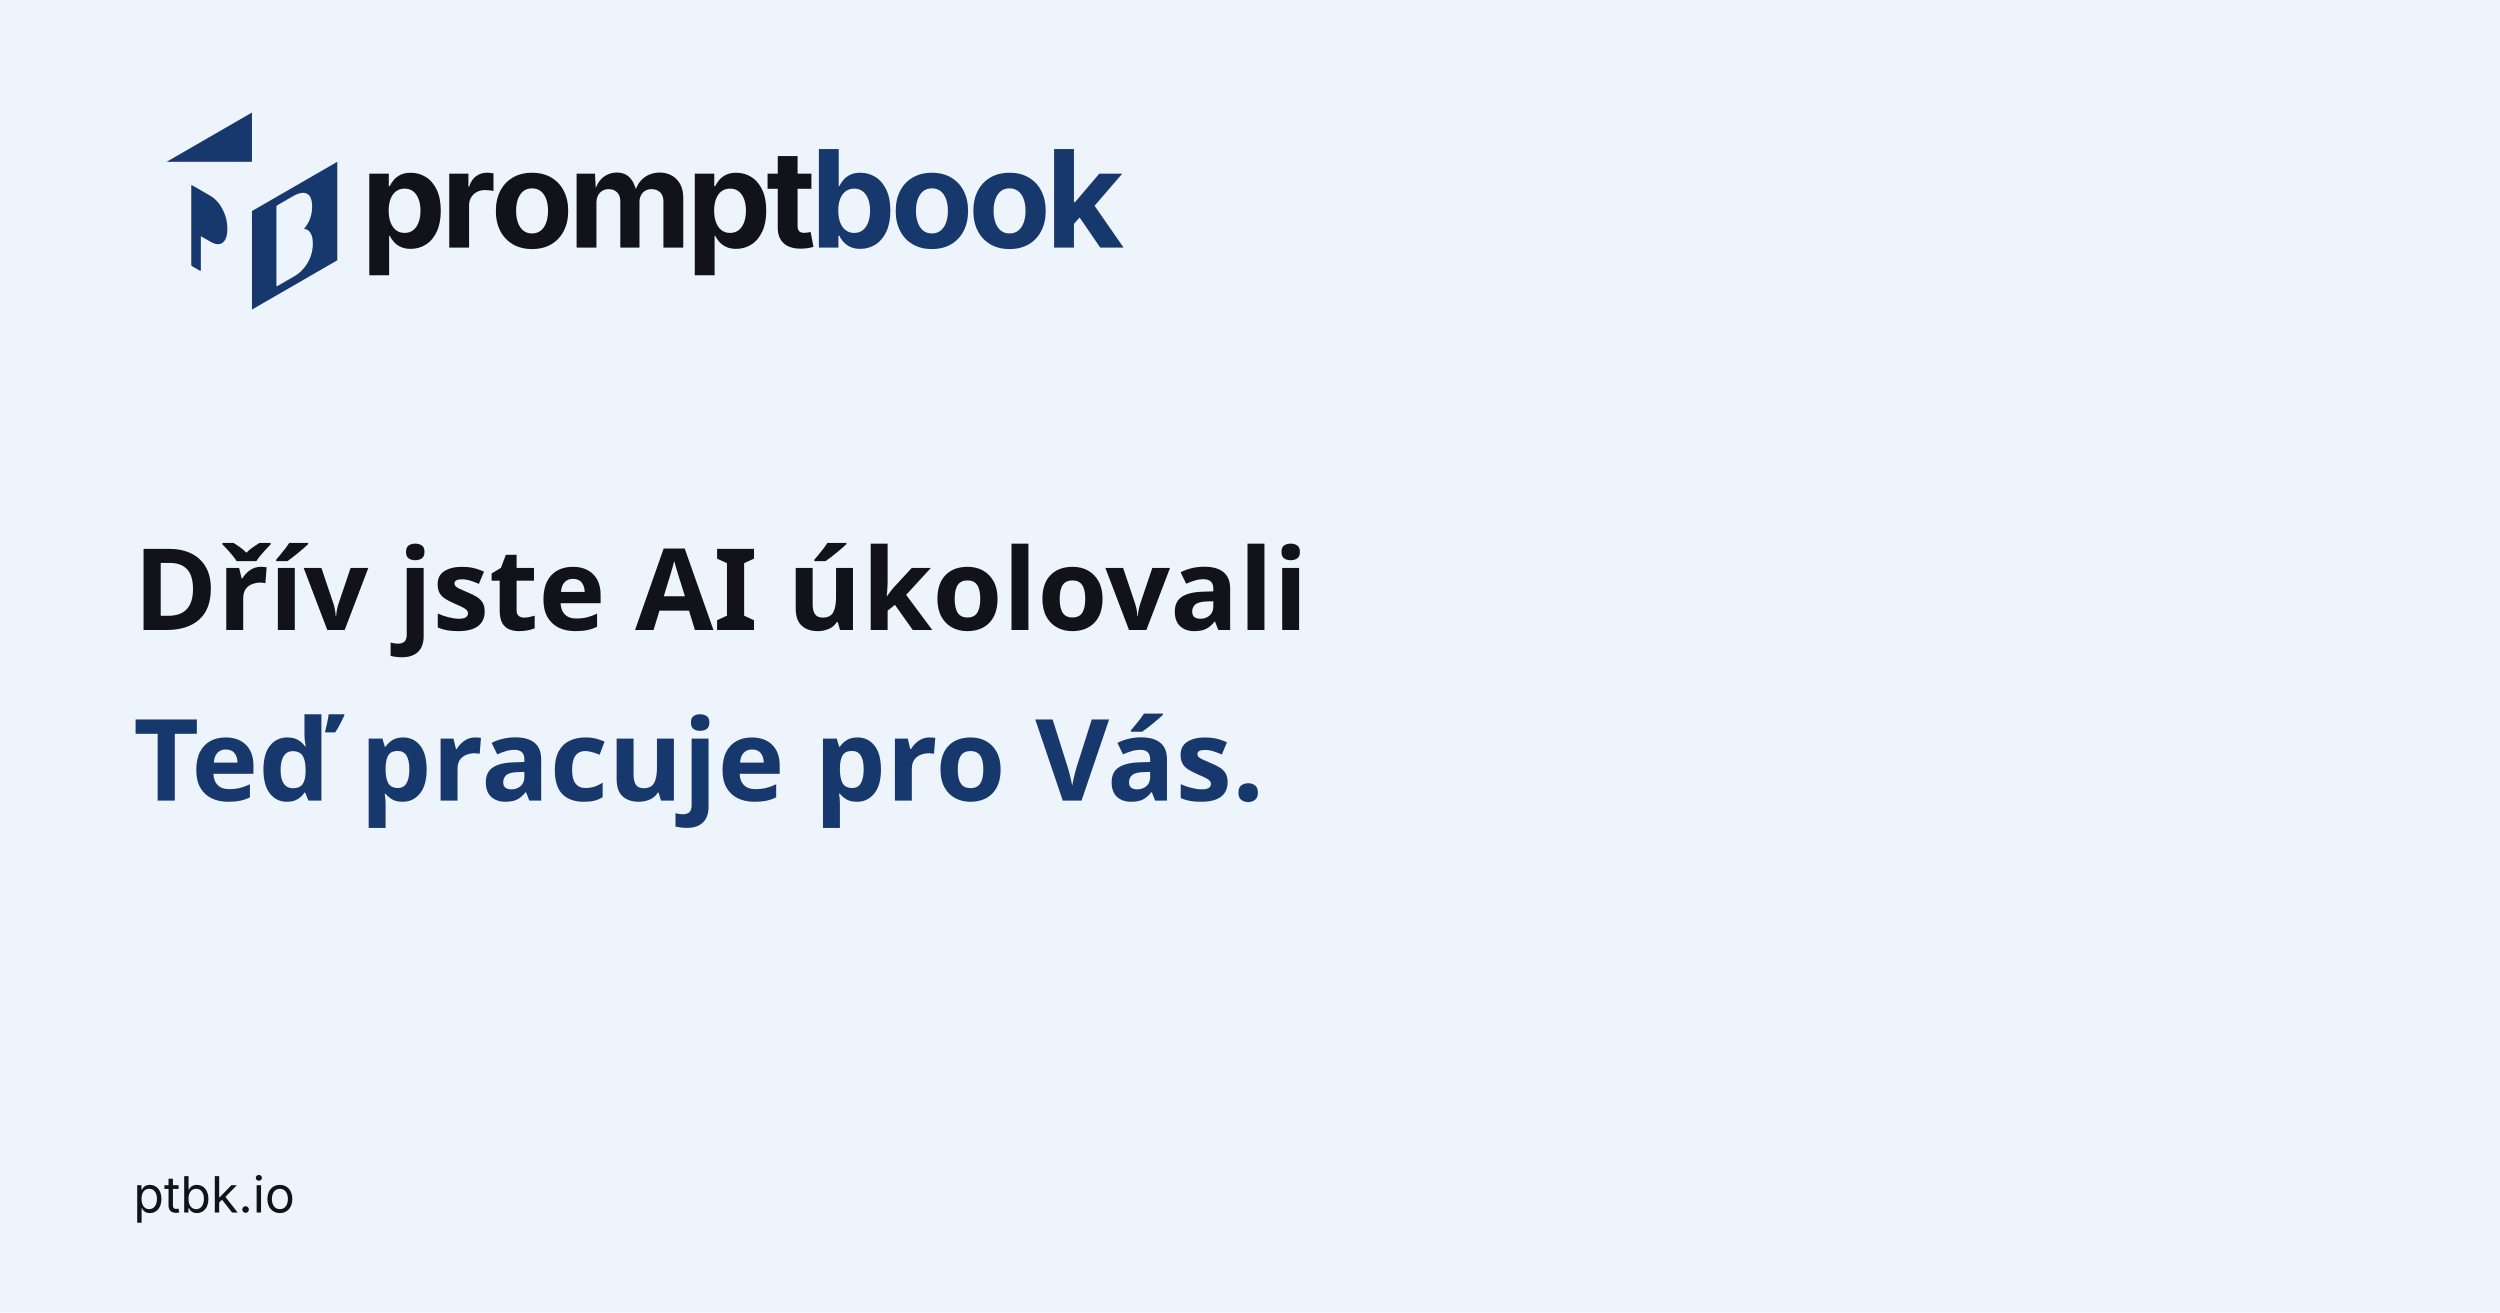
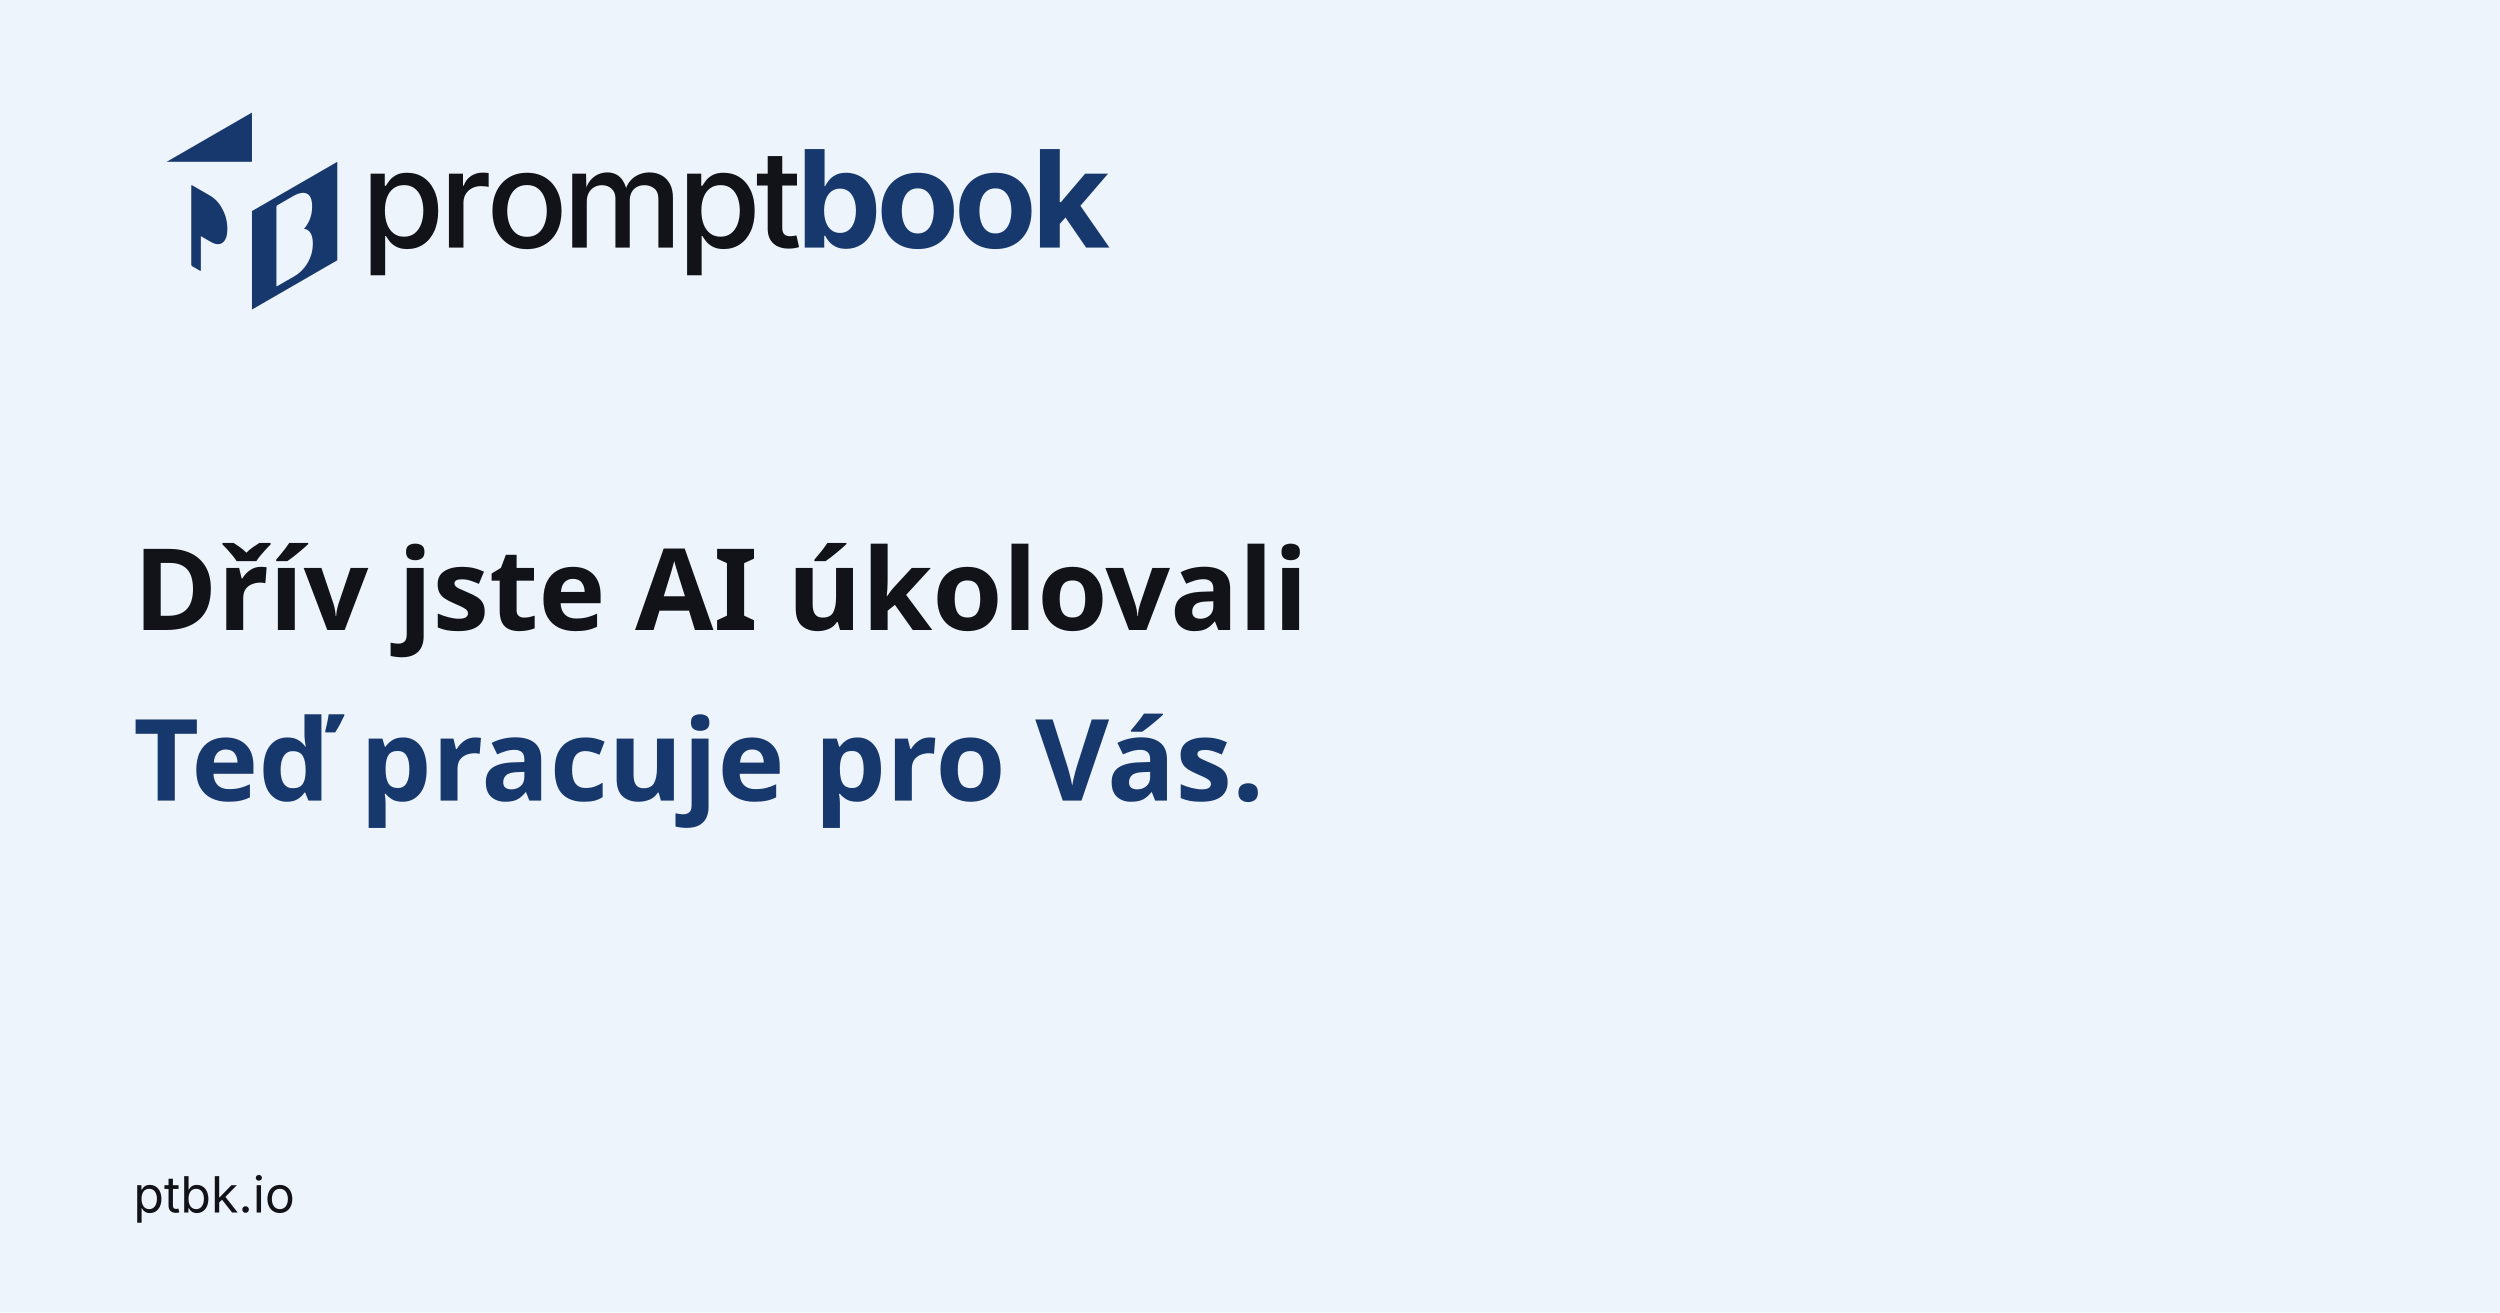
<svg xmlns="http://www.w3.org/2000/svg" width="1200" height="630" viewBox="0 0 1200 630" role="img">
  <rect width="1200" height="630" fill="#EEF4FB" />
  <g transform="translate(64 48) scale(.65)">
    <g transform="translate(10 4.395833) scale(1.212565)">
      <path fill="#17386C" transform="matrix(0.992349 0.572933 -0.992349 0.572933 -100.273 -96.45293)" d="M 170.435,57.258 V 4.896 l 26.181,26.181 v 0 z" />
      <path fill="#17386C" transform="matrix(0.992349 0.572933 0 1.145866 -157.0928 -136.5028)" d="m 197.138,68.251 c 3.15,0 5.687,1.146 7.61,3.437 1.964,2.25 2.946,5.217 2.946,8.899 0,3.601 -0.941,6.505 -2.823,8.715 -1.882,2.209 -4.357,3.314 -7.426,3.314 h -5.769 c -0.164,0 -0.245,0.082 -0.245,0.245 V 110.659 c 0,0.409 -0.205,0.614 -0.614,0.614 h -4.664 c -0.409,0 -0.614,-0.205 -0.614,-0.614 V 68.864 c 0,-0.409 0.205,-0.614 0.614,-0.614 z" />
      <path fill="#17386C" transform="matrix(0.9923484 -0.5729326 0 1.145865 -167.4698 124.8194)" d="m 233.255,63.55 v 52.362 h 52.362 V 63.55 Z m 15.625,4.7 h 9.39 c 3.723,0 6.629,0.982 8.715,2.946 2.128,1.923 3.191,4.746 3.191,8.469 0,4.419 -1.575,7.467 -4.726,9.145 -0.205,0.123 -0.225,0.225 -0.061,0.306 1.637,0.982 2.905,2.353 3.805,4.112 0.941,1.759 1.411,3.846 1.411,6.26 h 5.2e-4 c 0,3.723 -1.064,6.608 -3.192,8.654 -2.087,2.046 -4.848,3.069 -8.285,3.069 h -10.249 c -0.409,0 -0.613,-0.205 -0.613,-0.614 V 68.864 c 0,-0.409 0.204,-0.614 0.613,-0.614 z" />
    </g>
-     <path fill="#111318" transform="translate(168 109) scale(0.04882812 -0.04882812)" d="M128 -418V1118H423V930H437Q458 974 496.5 1021.0Q535 1068 598.0 1100.0Q661 1132 756 1132Q880 1132 983.0 1068.0Q1086 1004 1147.5 876.0Q1209 748 1209 557Q1209 371 1149.0 242.5Q1089 114 986.0 47.5Q883 -19 754 -19Q663 -19 600.0 12.0Q537 43 497.5 88.5Q458 134 437 179H428V-418ZM662 222Q740 222 793.5 265.0Q847 308 874.5 384.0Q902 460 902 558Q902 656 874.5 731.0Q847 806 794.0 849.0Q741 892 662 892Q585 892 531.0 850.5Q477 809 449.0 734.5Q421 660 421 558Q421 457 449.5 381.5Q478 306 532.0 264.0Q586 222 662 222Z" />
-     <path fill="#111318" transform="translate(227.0371 109) scale(0.04882812 -0.04882812)" d="M128 0V1118H418V923H430Q461 1027 533.5 1080.0Q606 1133 700 1133Q723 1133 749.5 1130.5Q776 1128 797 1123V855Q777 862 739.0 866.0Q701 870 667 870Q599 870 544.0 840.5Q489 811 458.5 758.5Q428 706 428 636V0Z" />
-     <path fill="#111318" transform="translate(263.7598 109) scale(0.04882812 -0.04882812)" d="M628 -22Q460 -22 337.0 50.5Q214 123 147.5 252.5Q81 382 81 554Q81 728 147.5 857.5Q214 987 337.0 1059.5Q460 1132 628 1132Q797 1132 919.5 1059.5Q1042 987 1108.5 857.5Q1175 728 1175 554Q1175 382 1108.5 252.5Q1042 123 919.5 50.5Q797 -22 628 -22ZM628 214Q708 214 762.0 258.5Q816 303 843.0 380.5Q870 458 870 555Q870 654 843.0 731.0Q816 808 762.0 852.0Q708 896 628 896Q548 896 494.5 852.0Q441 808 414.0 731.0Q387 654 387 555Q387 458 414.0 380.5Q441 303 494.5 258.5Q548 214 628 214Z" />
-     <path fill="#111318" transform="translate(321.0879 109) scale(0.04882812 -0.04882812)" d="M128 0V1118H406L421 840H399Q425 943 475.5 1008.0Q526 1073 594.0 1104.0Q662 1135 737 1135Q858 1135 932.0 1058.5Q1006 982 1041 822H1006Q1031 929 1087.5 998.5Q1144 1068 1221.5 1101.5Q1299 1135 1384 1135Q1487 1135 1567.5 1090.0Q1648 1045 1694.5 960.5Q1741 876 1741 754V0H1441V697Q1441 792 1389.5 838.0Q1338 884 1263 884Q1207 884 1165.5 859.5Q1124 835 1101.5 791.0Q1079 747 1079 688V0H789V705Q789 787 740.5 835.5Q692 884 615 884Q562 884 519.5 860.0Q477 836 452.5 789.5Q428 743 428 676V0Z" />
-     <path fill="#111318" transform="translate(408.3477 109) scale(0.04882812 -0.04882812)" d="M128 -418V1118H423V930H437Q458 974 496.5 1021.0Q535 1068 598.0 1100.0Q661 1132 756 1132Q880 1132 983.0 1068.0Q1086 1004 1147.5 876.0Q1209 748 1209 557Q1209 371 1149.0 242.5Q1089 114 986.0 47.5Q883 -19 754 -19Q663 -19 600.0 12.0Q537 43 497.5 88.5Q458 134 437 179H428V-418ZM662 222Q740 222 793.5 265.0Q847 308 874.5 384.0Q902 460 902 558Q902 656 874.5 731.0Q847 806 794.0 849.0Q741 892 662 892Q585 892 531.0 850.5Q477 809 449.0 734.5Q421 660 421 558Q421 457 449.5 381.5Q478 306 532.0 264.0Q586 222 662 222Z" />
-     <path fill="#111318" transform="translate(467.3848 109) scale(0.04882812 -0.04882812)" d="M683 1118V889H20V1118ZM174 1384H474V327Q474 274 497.5 248.5Q521 223 576 223Q593 223 624.0 227.5Q655 232 671 236L714 11Q664 -4 614.5 -10.0Q565 -16 520 -16Q352 -16 263.0 66.0Q174 148 174 301Z" />
-     <path fill="#17386C" transform="translate(500.0059 109) scale(0.04882812 -0.04882812)" d="M754 -19Q663 -19 600.0 12.0Q537 43 497.5 88.5Q458 134 437 179H423V0H128V1490H428V930H437Q458 974 496.5 1021.0Q535 1068 598.0 1100.0Q661 1132 756 1132Q880 1132 983.0 1068.0Q1086 1004 1147.5 876.0Q1209 748 1209 557Q1209 371 1149.0 242.5Q1089 114 986.0 47.5Q883 -19 754 -19ZM662 222Q740 222 793.5 265.0Q847 308 874.5 384.0Q902 460 902 558Q902 656 874.5 731.0Q847 806 794.0 849.0Q741 892 662 892Q585 892 531.0 850.5Q477 809 449.0 734.5Q421 660 421 558Q421 457 449.5 381.5Q478 306 532.0 264.0Q586 222 662 222Z" />
-     <path fill="#17386C" transform="translate(559.043 109) scale(0.04882812 -0.04882812)" d="M628 -22Q460 -22 337.0 50.5Q214 123 147.5 252.5Q81 382 81 554Q81 728 147.5 857.5Q214 987 337.0 1059.5Q460 1132 628 1132Q797 1132 919.5 1059.5Q1042 987 1108.5 857.5Q1175 728 1175 554Q1175 382 1108.5 252.5Q1042 123 919.5 50.5Q797 -22 628 -22ZM628 214Q708 214 762.0 258.5Q816 303 843.0 380.5Q870 458 870 555Q870 654 843.0 731.0Q816 808 762.0 852.0Q708 896 628 896Q548 896 494.5 852.0Q441 808 414.0 731.0Q387 654 387 555Q387 458 414.0 380.5Q441 303 494.5 258.5Q548 214 628 214Z" />
-     <path fill="#17386C" transform="translate(616.3711 109) scale(0.04882812 -0.04882812)" d="M628 -22Q460 -22 337.0 50.5Q214 123 147.5 252.5Q81 382 81 554Q81 728 147.5 857.5Q214 987 337.0 1059.5Q460 1132 628 1132Q797 1132 919.5 1059.5Q1042 987 1108.5 857.5Q1175 728 1175 554Q1175 382 1108.5 252.5Q1042 123 919.5 50.5Q797 -22 628 -22ZM628 214Q708 214 762.0 258.5Q816 303 843.0 380.5Q870 458 870 555Q870 654 843.0 731.0Q816 808 762.0 852.0Q708 896 628 896Q548 896 494.5 852.0Q441 808 414.0 731.0Q387 654 387 555Q387 458 414.0 380.5Q441 303 494.5 258.5Q548 214 628 214Z" />
-     <path fill="#17386C" transform="translate(673.6992 109) scale(0.04882812 -0.04882812)" d="M400 327V688H445L811 1118H1158L675 557H604ZM128 0V1490H428V0ZM826 0 490 490 691 703 1179 0Z" />
+     <path fill="#111318" transform="translate(168 109) scale(0.04882812 -0.04882812)" d="M148 -418V1118H362V936H380Q400 971 435.5 1017.0Q471 1063 534.5 1097.5Q598 1132 703 1132Q837 1132 942.5 1064.0Q1048 996 1109.0 867.0Q1170 738 1170 556Q1170 376 1110.0 246.5Q1050 117 944.5 47.5Q839 -22 703 -22Q602 -22 537.5 12.5Q473 47 436.5 93.0Q400 139 380 175H368V-418ZM654 165Q750 165 815.0 217.0Q880 269 912.5 358.0Q945 447 945 558Q945 668 912.5 755.5Q880 843 815.5 894.0Q751 945 654 945Q560 945 495.0 896.5Q430 848 397.0 761.5Q364 675 364 558Q364 442 397.5 353.5Q431 265 496.0 215.0Q561 165 654 165Z" />
+     <path fill="#111318" transform="translate(225.8164 109) scale(0.04882812 -0.04882812)" d="M148 0V1118H361V938H373Q404 1030 481.0 1082.0Q558 1134 656 1134Q677 1134 704.0 1132.5Q731 1131 749 1128V918Q737 922 703.0 926.0Q669 930 634 930Q558 930 497.0 898.0Q436 866 402.0 809.5Q368 753 368 679V0Z" />
+     <path fill="#111318" transform="translate(260.4883 109) scale(0.04882812 -0.04882812)" d="M618 -23Q461 -23 343.5 49.0Q226 121 161.0 251.0Q96 381 96 553Q96 727 161.0 857.5Q226 988 343.5 1060.0Q461 1132 618 1132Q776 1132 893.5 1060.0Q1011 988 1076.0 857.5Q1141 727 1141 553Q1141 381 1076.0 251.0Q1011 121 893.5 49.0Q776 -23 618 -23ZM618 163Q720 163 786.5 216.5Q853 270 885.5 358.5Q918 447 918 553Q918 660 885.5 749.5Q853 839 786.5 892.5Q720 946 618 946Q517 946 451.0 892.5Q385 839 352.5 750.0Q320 661 320 553Q320 447 352.5 358.5Q385 270 451.0 216.5Q517 163 618 163Z" />
+     <path fill="#111318" transform="translate(316.8887 109) scale(0.04882812 -0.04882812)" d="M148 0V1118H357L363 859H346Q370 954 420.0 1015.0Q470 1076 537.0 1106.5Q604 1137 677 1137Q799 1137 874.0 1061.5Q949 986 975 851H947Q969 943 1023.0 1007.0Q1077 1071 1153.5 1104.0Q1230 1137 1317 1137Q1416 1137 1496.5 1094.0Q1577 1051 1624.0 966.0Q1671 881 1671 754V0H1451V732Q1451 844 1388.5 894.0Q1326 944 1241 944Q1172 944 1122.0 915.0Q1072 886 1045.0 834.5Q1018 783 1018 716V0H801V746Q801 836 743.5 890.0Q686 944 597 944Q536 944 483.5 915.5Q431 887 399.5 831.5Q368 776 368 695V0Z" />
+     <path fill="#111318" transform="translate(401.707 109) scale(0.04882812 -0.04882812)" d="M148 -418V1118H362V936H380Q400 971 435.5 1017.0Q471 1063 534.5 1097.5Q598 1132 703 1132Q837 1132 942.5 1064.0Q1048 996 1109.0 867.0Q1170 738 1170 556Q1170 376 1110.0 246.5Q1050 117 944.5 47.5Q839 -22 703 -22Q602 -22 537.5 12.5Q473 47 436.5 93.0Q400 139 380 175H368V-418ZM654 165Q750 165 815.0 217.0Q880 269 912.5 358.0Q945 447 945 558Q945 668 912.5 755.5Q880 843 815.5 894.0Q751 945 654 945Q560 945 495.0 896.5Q430 848 397.0 761.5Q364 675 364 558Q364 442 397.5 353.5Q431 265 496.0 215.0Q561 165 654 165Z" />
+     <path fill="#111318" transform="translate(459.5234 109) scale(0.04882812 -0.04882812)" d="M626 1118V939H20V1118ZM183 1384H403V302Q403 235 431.5 203.5Q460 172 525 172Q542 172 570.0 176.0Q598 180 618 184L657 8Q622 -4 582.0 -9.5Q542 -15 503 -15Q351 -15 267.0 63.5Q183 142 183 284Z" />
+     <path fill="#17386C" transform="translate(489.5566 109) scale(0.04882812 -0.04882812)" d="M754 -19Q663 -19 600.0 12.0Q537 43 497.5 88.5Q458 134 437 179H423V0H128V1490H428V930H437Q458 974 496.5 1021.0Q535 1068 598.0 1100.0Q661 1132 756 1132Q880 1132 983.0 1068.0Q1086 1004 1147.5 876.0Q1209 748 1209 557Q1209 371 1149.0 242.5Q1089 114 986.0 47.5Q883 -19 754 -19ZM662 222Q740 222 793.5 265.0Q847 308 874.5 384.0Q902 460 902 558Q902 656 874.5 731.0Q847 806 794.0 849.0Q741 892 662 892Q585 892 531.0 850.5Q477 809 449.0 734.5Q421 660 421 558Q421 457 449.5 381.5Q478 306 532.0 264.0Q586 222 662 222Z" />
+     <path fill="#17386C" transform="translate(548.5938 109) scale(0.04882812 -0.04882812)" d="M628 -22Q460 -22 337.0 50.5Q214 123 147.5 252.5Q81 382 81 554Q81 728 147.5 857.5Q214 987 337.0 1059.5Q460 1132 628 1132Q797 1132 919.5 1059.5Q1042 987 1108.5 857.5Q1175 728 1175 554Q1175 382 1108.5 252.5Q1042 123 919.5 50.5Q797 -22 628 -22ZM628 214Q708 214 762.0 258.5Q816 303 843.0 380.5Q870 458 870 555Q870 654 843.0 731.0Q816 808 762.0 852.0Q708 896 628 896Q548 896 494.5 852.0Q441 808 414.0 731.0Q387 654 387 555Q387 458 414.0 380.5Q441 303 494.5 258.5Q548 214 628 214Z" />
+     <path fill="#17386C" transform="translate(605.9219 109) scale(0.04882812 -0.04882812)" d="M628 -22Q460 -22 337.0 50.5Q214 123 147.5 252.5Q81 382 81 554Q81 728 147.5 857.5Q214 987 337.0 1059.5Q460 1132 628 1132Q797 1132 919.5 1059.5Q1042 987 1108.5 857.5Q1175 728 1175 554Q1175 382 1108.5 252.5Q1042 123 919.5 50.5Q797 -22 628 -22ZM628 214Q708 214 762.0 258.5Q816 303 843.0 380.5Q870 458 870 555Q870 654 843.0 731.0Q816 808 762.0 852.0Q708 896 628 896Q548 896 494.5 852.0Q441 808 414.0 731.0Q387 654 387 555Q387 458 414.0 380.5Q441 303 494.5 258.5Q548 214 628 214Z" />
+     <path fill="#17386C" transform="translate(663.25 109) scale(0.04882812 -0.04882812)" d="M400 327V688H445L811 1118H1158L675 557H604ZM128 0V1490H428V0ZM826 0 490 490 691 703 1179 0Z" />
  </g>
  <g font-family="Outfit, sans-serif" font-size="54.545" font-weight="600" fill="#111318">
    <text x="64" y="302.4">Dřív jste AI úkolovali</text>
    <text x="64" y="384.3" fill="#17386C">Teď pracuje pro Vás.</text>
  </g>
  <text x="64" y="582" font-family="Inter, sans-serif" font-size="24" fill="#111318">ptbk.io</text>
</svg>
